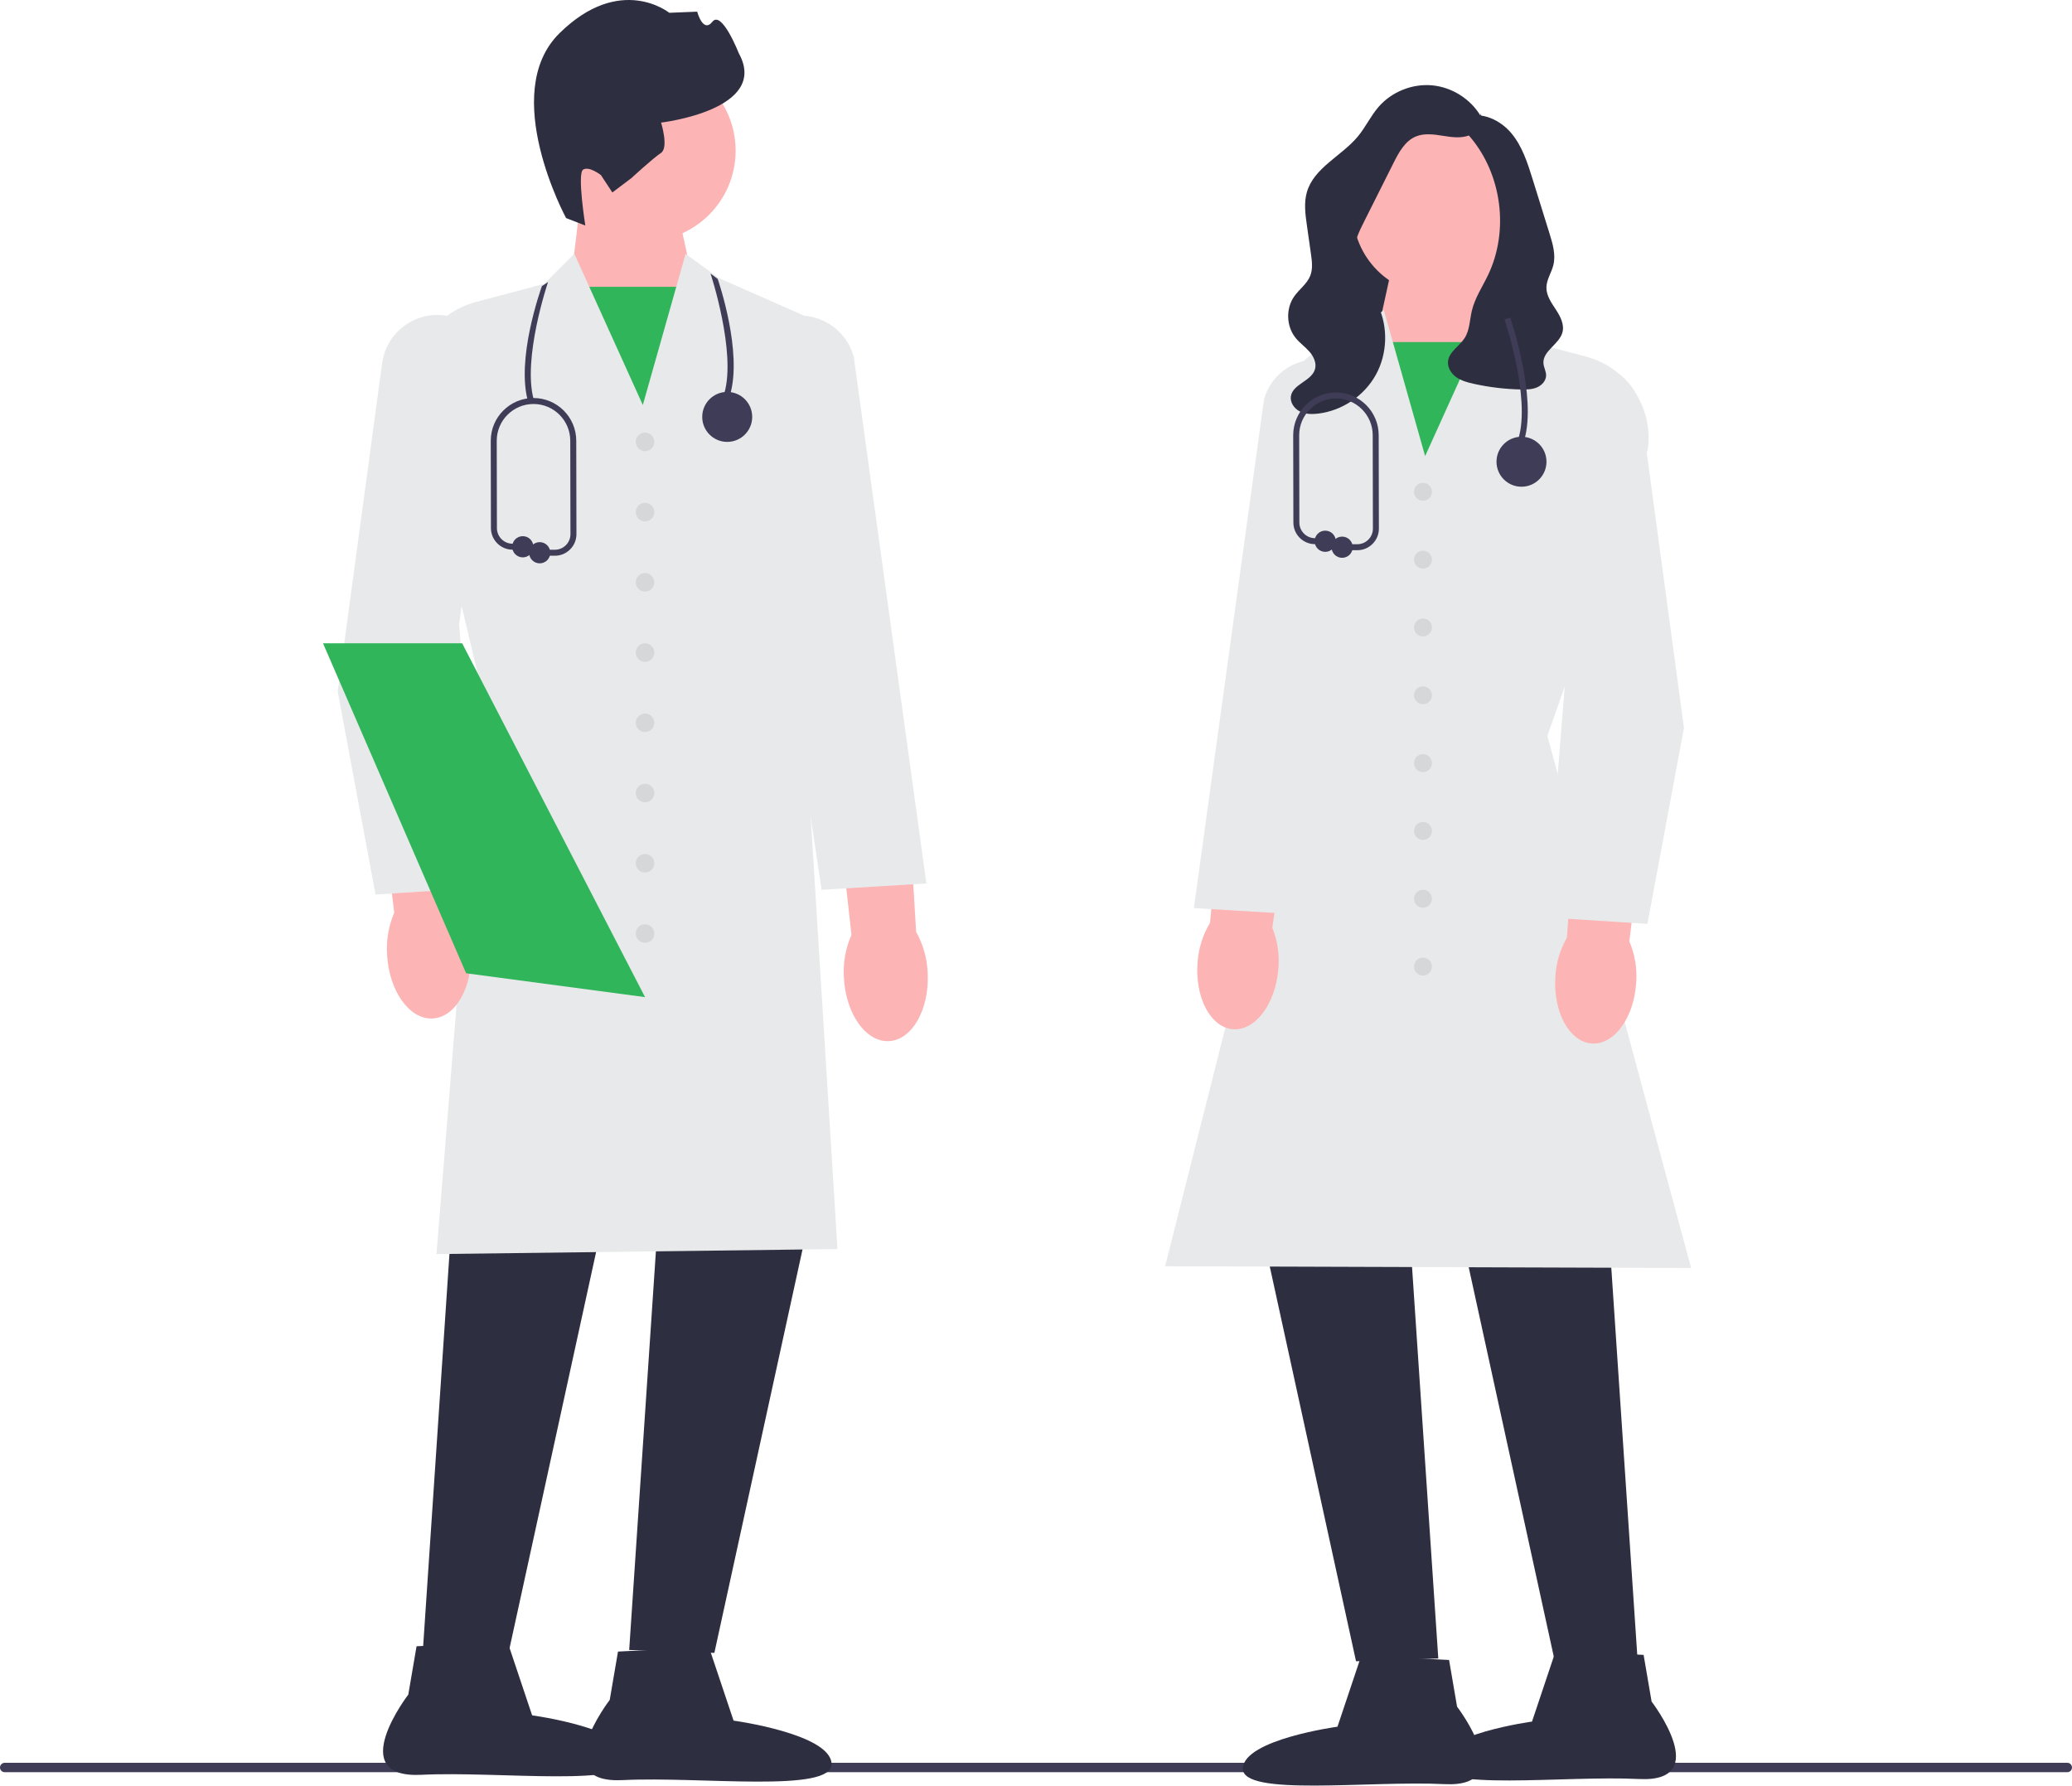
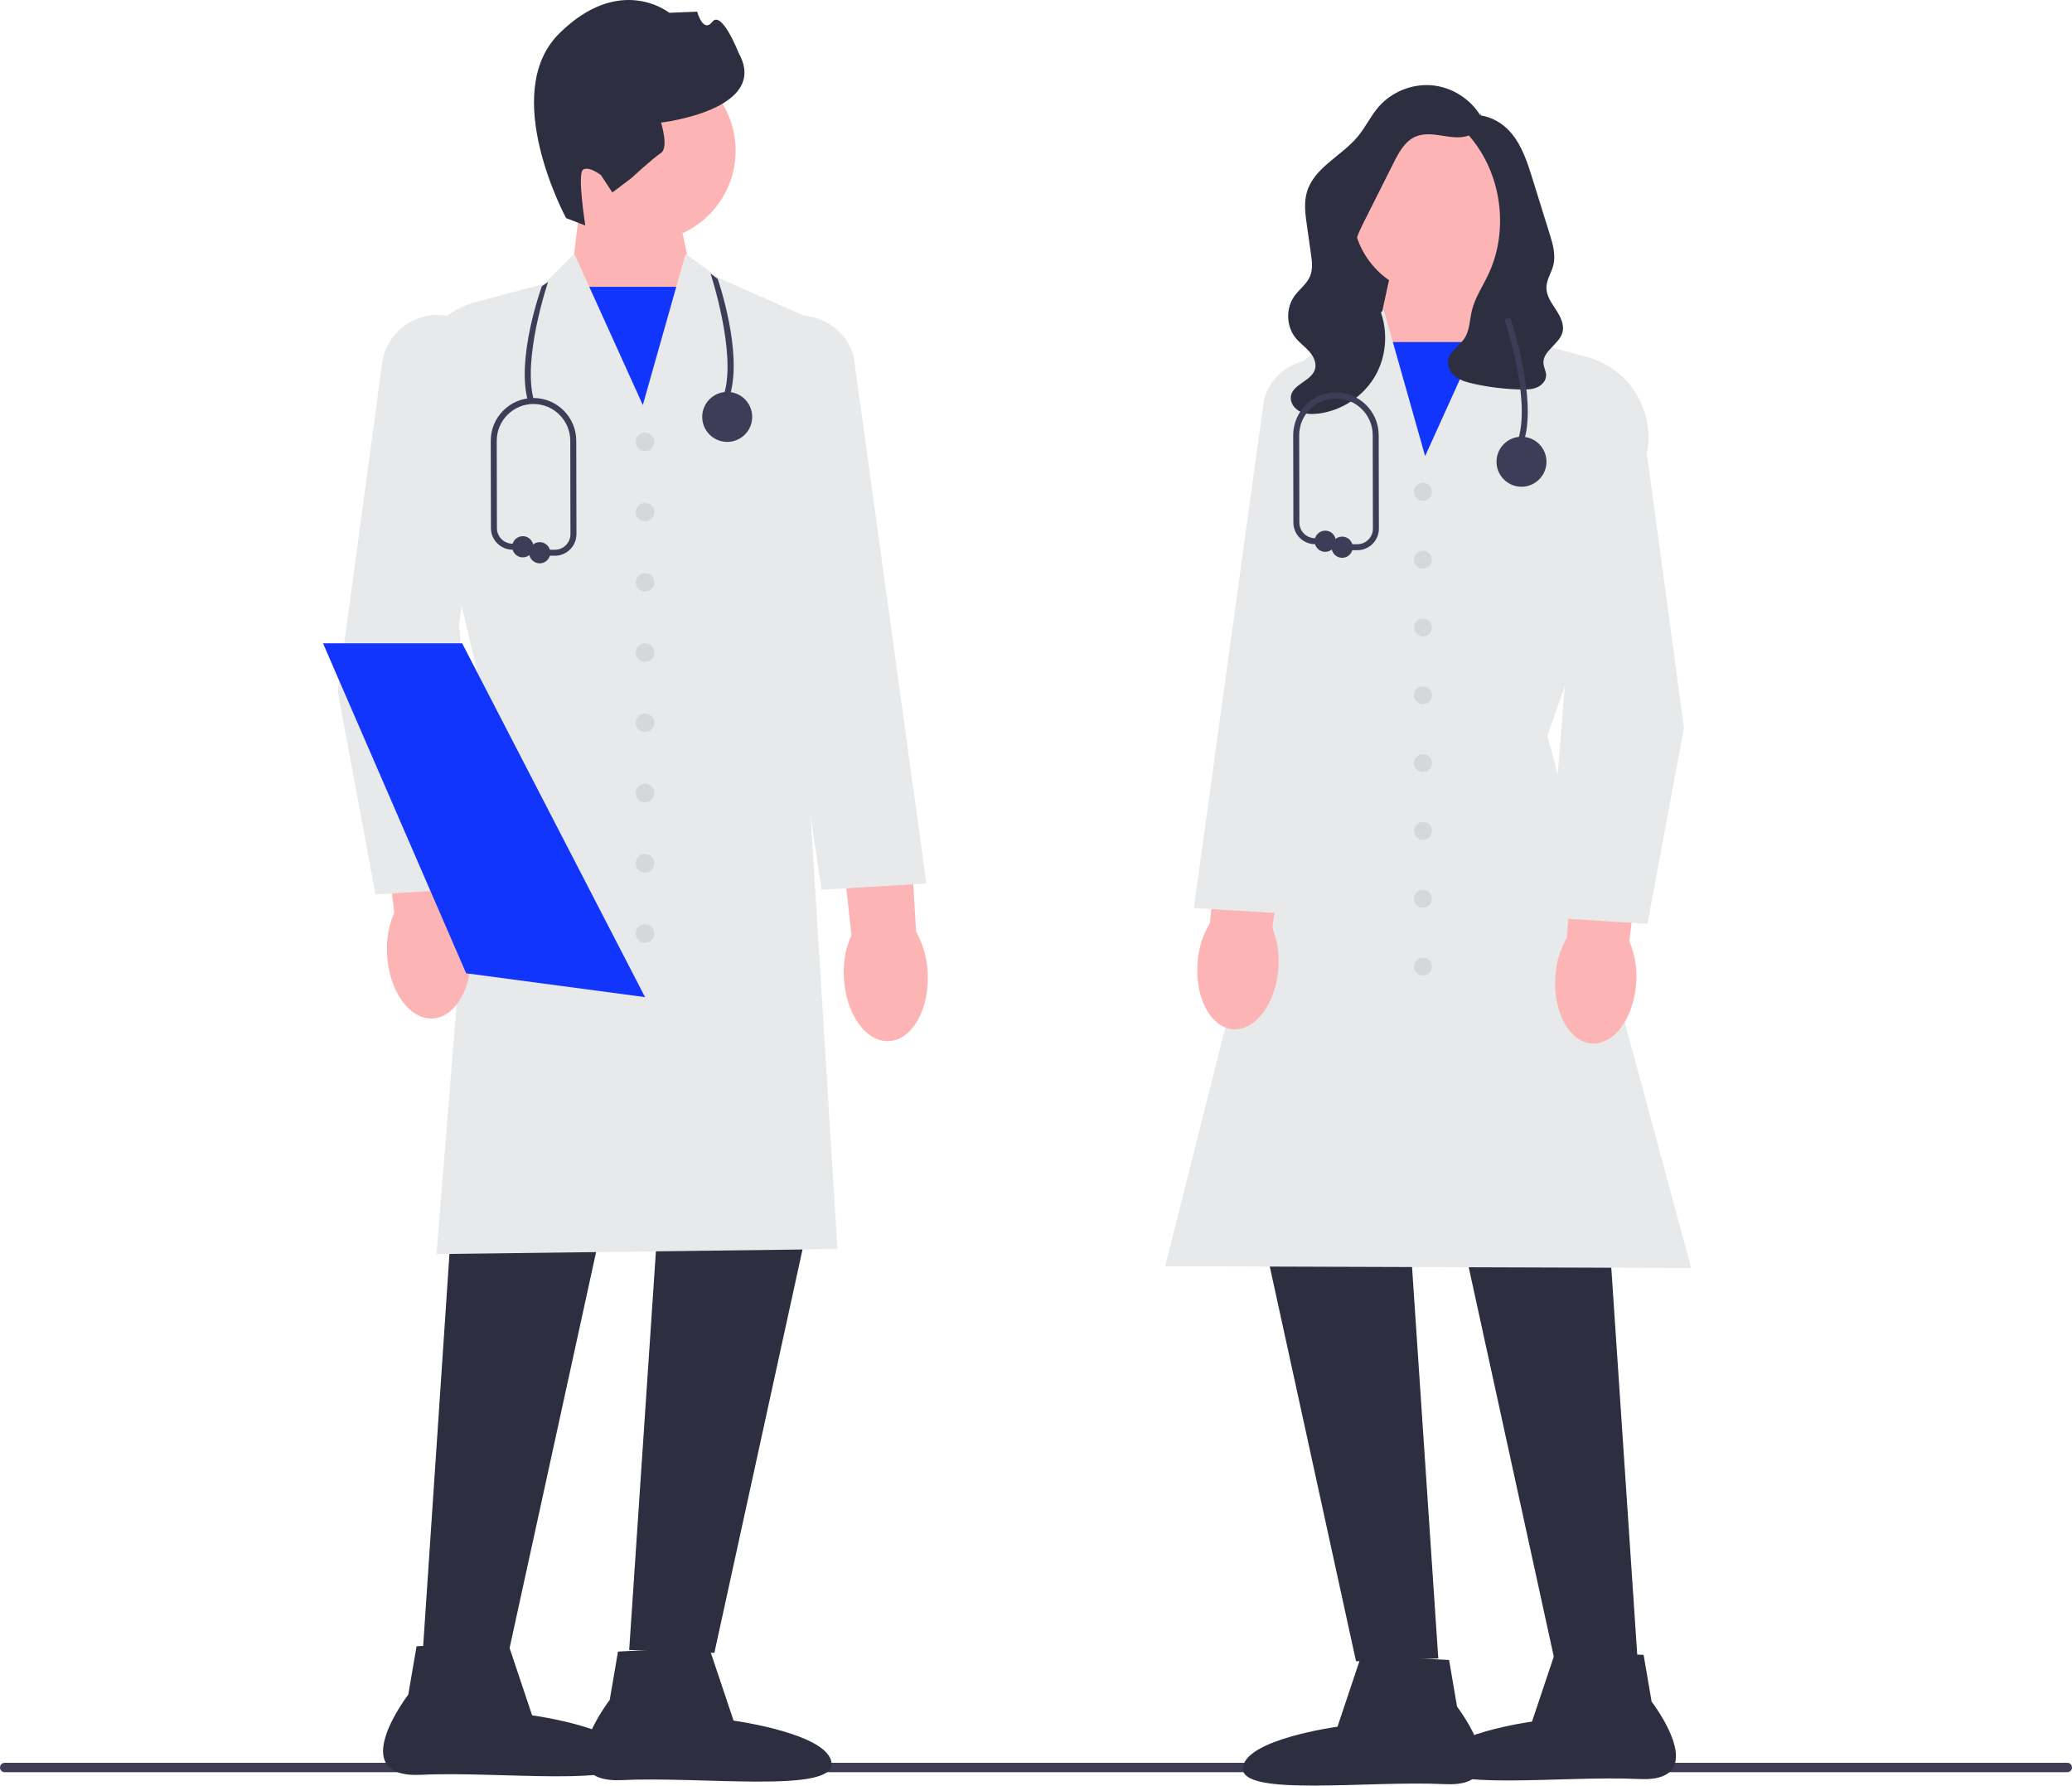
<svg xmlns="http://www.w3.org/2000/svg" width="692.68" height="596.951" viewBox="0 0 692.68 596.951" role="img" artist="Katerina Limpitsouni" source="https://undraw.co/">
  <path d="m0,590.905c0,.871.7,1.571,1.571,1.571h689.538c.871,0,1.571-.7,1.571-1.571,0-.871-.7-1.571-1.571-1.571H1.571c-.871,0-1.571.7-1.571,1.571Z" fill="#3f3c57" />
  <g>
    <polygon points="224.976 63.441 232.475 97.658 216.525 145.285 190.829 94.114 194.394 64.427 224.976 63.441" fill="#fdb4b4" />
-     <rect x="189.5" y="95.886" width="44.368" height="53.608" fill="#30b55b" />
+     <rect x="189.5" y="95.886" width="44.368" height="53.608" fill="#1235fd" />
    <circle cx="215.623" cy="50.376" r="30.3" fill="#fdb4b4" />
    <path d="m189.248,72.908s-22.586-41.712-2.222-61.786c20.364-20.073,36.711-6.846,36.711-6.846l9.335-.377s1.947,7.346,5.086,3.369,8.812,10.506,8.812,10.506c10.529,18.962-25.971,23.21-25.971,23.21,0,0,2.636,8.396-.043,10.154s-9.837,8.373-9.837,8.373l-6.407,4.839-3.807-5.801s-3.977-3.139-5.986-1.821.755,18.67.755,18.67l-6.426-2.49 0-0s0,0,0,0Z" fill="#2e2e41" />
    <polygon points="152.898 379.779 141.314 552.583 169.792 553.548 207.442 381.227 152.898 379.779" fill="#2e2e41" />
    <polygon points="221.923 378.814 210.339 551.617 238.817 552.583 276.467 380.262 221.923 378.814" fill="#2e2e41" />
    <path d="m145.922,419.26l15.161-188.208-23.25-98.004c-2.004-14.568,7.175-28.353,21.342-32.112l22.75-6.036,10.069-10.07,22.903,50.578,14.304-50.54,11.156,8.113,33.086,14.597-.015.342-5.307,118.388,11.847,191.274-.525.007-133.521,1.669v-0Z" fill="#e8e9ea" />
    <path d="m236.989,550.619l8.246,24.617s32.261,4.386,32.763,14.374-43.844,4.206-69.811,5.511-4.352-26.815-4.352-26.815l2.767-16.159,30.387-1.527h0v-0Z" fill="#2e2e41" />
    <path d="m169.646,548.847l8.246,24.617s32.261,4.386,32.763,14.374-43.844,4.206-69.811,5.511-4.352-26.815-4.352-26.815l2.767-16.159,30.387-1.527h-0Z" fill="#2e2e41" />
-     <path id="uuid-2a99fb06-c611-4846-a9cf-67468c4aeefc-1040" d="m129.415,319.305c-.35-4.854.468-9.72,2.386-14.193l-6.154-50.486,24.108-2.226,3.646,51.452c2.423,4.218,3.8,8.956,4.017,13.816.709,12.156-4.985,22.373-12.719,22.824s-14.577-9.034-15.284-21.186h0l-0-0.0 0-0Z" fill="#fdb4b4" />
-     <path id="uuid-a83e19fb-8297-4073-aac4-48fd1880d45d-1041" d="m282.111,326.715c-.297-4.857.574-9.715,2.54-14.166l-5.604-50.55,24.131-1.963,3.085,51.488c2.377,4.245,3.702,8.997,3.866,13.859.576,12.164-5.229,22.317-12.967,22.684s-14.478-9.193-15.052-21.352h0l-0-0v-0Z" fill="#fdb4b4" />
+     <path id="uuid-2a99fb06-c611-4846-a9cf-67468c4aeefc-17" d="m129.415,319.305c-.35-4.854.468-9.72,2.386-14.193l-6.154-50.486,24.108-2.226,3.646,51.452c2.423,4.218,3.8,8.956,4.017,13.816.709,12.156-4.985,22.373-12.719,22.824s-14.577-9.034-15.284-21.186h0l-0-0.0 0-0Z" fill="#fdb4b4" />
+     <path id="uuid-a83e19fb-8297-4073-aac4-48fd1880d45d-18" d="m282.111,326.715c-.297-4.857.574-9.715,2.54-14.166l-5.604-50.55,24.131-1.963,3.085,51.488c2.377,4.245,3.702,8.997,3.866,13.859.576,12.164-5.229,22.317-12.967,22.684s-14.478-9.193-15.052-21.352h0l-0-0v-0Z" fill="#fdb4b4" />
    <path d="m125.547,299.058l-.082-.436-12.564-67.415,14.846-109.777c1.325-9.801,10.076-16.861,19.945-16.072,5.154.413,9.778,2.857,13.021,6.884,3.243,4.027,4.646,9.066,3.951,14.189l-11.174,82.332,7.035,88.062s-34.979,2.233-34.979,2.233Z" fill="#e8e9ea" />
    <path d="m274.665,297.476l-25.261-168.621c-1.313-4.944-.544-10.119,2.175-14.516s7.006-7.395,12.069-8.442c9.687-2.003,19.252,3.918,21.781,13.479l24.268,175.983-35.032,2.118v-0Z" fill="#e8e9ea" />
    <circle cx="215.639" cy="147.722" r="3.101" fill="#d6d7d8" />
    <circle cx="215.639" cy="171.203" r="3.101" fill="#d6d7d8" />
    <circle cx="215.639" cy="194.684" r="3.101" fill="#d6d7d8" />
    <circle cx="215.639" cy="218.165" r="3.101" fill="#d6d7d8" />
    <circle cx="215.639" cy="241.647" r="3.101" fill="#d6d7d8" />
    <circle cx="215.639" cy="265.128" r="3.101" fill="#d6d7d8" />
    <circle cx="215.639" cy="288.609" r="3.101" fill="#d6d7d8" />
    <circle cx="215.639" cy="312.09" r="3.101" fill="#d6d7d8" />
-     <polygon points="215.643 333.356 156.963 325.536 155.833 325.386 125.843 256.236 107.983 215.066 154.503 215.066 215.643 333.356" fill="#30b55b" />
+     <polygon points="215.643 333.356 156.963 325.536 155.833 325.386 125.843 256.236 107.983 215.066 154.503 215.066 215.643 333.356" fill="#1235fd" />
  </g>
  <g>
    <polygon points="450.918 70.964 488.226 50.526 488.226 108.92 445.079 108.92 450.918 70.964" fill="#2e2e41" />
    <polygon points="496.224 83.983 499.667 112.651 474.853 162.066 459.451 116.074 466.692 83.031 496.224 83.983" fill="#fdb4b4" />
-     <rect x="458.105" y="114.362" width="42.846" height="51.769" fill="#30b55b" />
+     <rect x="458.105" y="114.362" width="42.846" height="51.769" fill="#1235fd" />
    <polygon points="536.296 388.514 547.484 555.388 519.982 556.32 483.624 389.913 536.296 388.514" fill="#2e2e41" />
    <polygon points="469.64 387.582 480.827 554.456 453.326 555.388 416.967 388.98 469.64 387.582" fill="#2e2e41" />
    <path d="m565.352,423.907l-.655-.002-175.198-.572.157-.62,45.043-178.461-11.283-90.063c-2.138-17.066,6.998-33.197,22.733-40.139l5.681-2.506,10.792-7.848,13.806,48.784,22.108-48.822,9.739,9.738,21.964,5.828c13.69,3.632,22.56,16.952,20.631,30.983l-.023.098-33.542,95.709,48.048,177.894Z" fill="#e8e9ea" />
    <path d="m455.091,553.492l29.344,1.475,2.672,15.605s20.874,27.156-4.202,25.895-67.901,4.323-67.416-5.322,31.639-13.88,31.639-13.88l7.963-23.772h0l0-0Z" fill="#2e2e41" />
    <path d="m520.123,551.781l29.344,1.475,2.672,15.605s20.874,27.156-4.202,25.895-67.901,4.323-67.416-5.322,31.639-13.88,31.639-13.88l7.963-23.772h0v-0Z" fill="#2e2e41" />
-     <path id="uuid-3bc2e7c3-8a4e-432b-b93d-ff096d796d3b-1042" d="m546.995,328.404h0c-.683,11.735-7.292,20.895-14.76,20.459-7.468-.436-12.967-10.301-12.282-22.041.209-4.693,1.539-9.268,3.879-13.342l3.521-49.686,23.281,2.149-5.943,48.754c1.852,4.319,2.642,9.019,2.304,13.706v0Z" fill="#fdb4b4" />
-     <path id="uuid-a34cbb18-fa14-4c0b-8260-87fab6b8d9f9-1043" d="m427.356,323.941h0c-.933,11.718-7.735,20.735-15.192,20.141s-12.745-10.575-11.81-22.297c.309-4.688,1.736-9.233,4.162-13.256l4.578-49.6,23.23,2.645-6.98,48.616c1.759,4.358,2.449,9.073,2.012,13.752l-0.0 0h0Z" fill="#fdb4b4" />
+     <path id="uuid-3bc2e7c3-8a4e-432b-b93d-ff096d796d3b-19" d="m546.995,328.404h0c-.683,11.735-7.292,20.895-14.76,20.459-7.468-.436-12.967-10.301-12.282-22.041.209-4.693,1.539-9.268,3.879-13.342l3.521-49.686,23.281,2.149-5.943,48.754c1.852,4.319,2.642,9.019,2.304,13.706v0Z" fill="#fdb4b4" />
+     <path id="uuid-a34cbb18-fa14-4c0b-8260-87fab6b8d9f9-20" d="m427.356,323.941h0c-.933,11.718-7.735,20.735-15.192,20.141s-12.745-10.575-11.81-22.297c.309-4.688,1.736-9.233,4.162-13.256l4.578-49.6,23.23,2.645-6.98,48.616c1.759,4.358,2.449,9.073,2.012,13.752l-0.0 0h0Z" fill="#fdb4b4" />
    <path d="m550.744,308.87l-33.812-2.158.041-.507,6.754-84.549-10.789-79.504c-.673-4.952.684-9.823,3.818-13.715,3.135-3.893,7.604-6.255,12.587-6.654h0c9.539-.752,17.997,6.062,19.278,15.535l14.337,106.013-.015.079-12.2,65.46Z" fill="#e8e9ea" />
    <path d="m432.985,305.631l-33.865-2.047.074-.535,23.353-169.37c2.456-9.302,11.706-15.024,21.065-13.088,4.895,1.012,9.037,3.91,11.666,8.161s3.372,9.251,2.092,14.083l-24.385,162.797Z" fill="#e8e9ea" />
    <circle cx="475.708" cy="164.419" r="2.995" fill="#d6d7d8" />
    <circle cx="475.708" cy="187.095" r="2.995" fill="#d6d7d8" />
    <circle cx="475.708" cy="209.77" r="2.995" fill="#d6d7d8" />
    <circle cx="475.708" cy="232.446" r="2.995" fill="#d6d7d8" />
    <circle cx="475.708" cy="255.121" r="2.995" fill="#d6d7d8" />
    <circle cx="475.708" cy="277.797" r="2.995" fill="#d6d7d8" />
    <circle cx="475.708" cy="300.472" r="2.995" fill="#d6d7d8" />
    <circle cx="475.708" cy="323.148" r="2.995" fill="#d6d7d8" />
    <circle cx="480.255" cy="70.601" r="28.013" fill="#fdb4b4" />
    <path d="m494.935,37.9c1.342,2.73-.786,6.14-3.604,7.288s-6.0.683-9.004.205-6.192-.931-9.001.237c-3.635,1.511-5.683,5.303-7.449,8.821-3.296,6.568-6.592,13.136-9.887,19.704-1.61,3.209-3.257,6.562-3.288,10.152-.057,6.59,5.171,11.857,7.984,17.817,3.425,7.257,3.142,16.149-.736,23.174-3.878,7.025-11.253,12.002-19.219,12.97-2.096.255-4.314.227-6.198-.725s-3.322-3.031-2.973-5.114c.682-4.072,6.905-5.024,8.048-8.992.597-2.071-.46-4.283-1.884-5.901s-3.226-2.88-4.584-4.553c-3.133-3.859-3.342-9.816-.487-13.884,1.678-2.391,4.273-4.168,5.358-6.88.924-2.312.589-4.911.239-7.376-.45-3.168-.9-6.335-1.349-9.503-.525-3.696-1.042-7.524-.004-11.11,2.377-8.217,11.655-12.076,17.096-18.677,2.528-3.067,4.229-6.756,6.823-9.768,4.353-5.054,11.206-7.843,17.851-7.263,6.645.58,12.912,4.512,16.324,10.244" fill="#2e2e41" />
    <path d="m490.513,38.418c-1.369.489-1.876,2.272-1.482,3.671.394,1.399,1.425,2.511,2.37,3.616,10.679,12.498,13.161,31.401,6.07,46.232-1.886,3.945-4.398,7.657-5.416,11.91-.74,3.094-.7,6.488-2.417,9.167-1.748,2.727-5.211,4.555-5.553,7.776-.22,2.067,1.04,4.075,2.729,5.287s3.752,1.766,5.781,2.218c5.273,1.175,10.665,1.817,16.067,1.912,1.761.031,3.578-.007,5.194-.709s2.995-2.224,3.013-3.985c.014-1.384-.784-2.661-.886-4.042-.305-4.137,5.261-6.338,6.346-10.341.713-2.632-.692-5.341-2.188-7.621-1.497-2.28-3.204-4.674-3.167-7.401.035-2.61,1.674-4.909,2.31-7.441.881-3.502-.201-7.165-1.274-10.613-.912-2.931-1.825-5.863-2.737-8.794-.97-3.116-1.94-6.232-2.909-9.349-1.693-5.44-3.47-11.038-7.134-15.402-3.664-4.363-9.735-7.223-15.147-5.442" fill="#2e2e41" />
  </g>
  <g>
    <path d="m509.601,146.967l-1.92-.56c4-13.715-4.625-39.31-4.712-39.567l1.893-.646c.366,1.074,8.915,26.456,4.739,40.772Z" fill="#3f3c57" />
    <circle cx="508.641" cy="154.367" r="8.354" fill="#3f3c57" />
    <path d="m453.75,183.943h-5.066c-.553,0-1-.448-1-1s.447-1,1-1h5.066c1.396,0,2.708-.544,3.694-1.532.985-.988,1.527-2.301,1.524-3.696l-.062-31.207c0-6.779-5.514-12.293-12.291-12.293s-12.292,5.514-12.292,12.291l.062,29.209c.006,2.85,2.329,5.186,5.179,5.208l3.478.026c.552.004.996.455.992,1.008-.004.549-.451.992-1,.992h-.008l-3.478-.026c-3.941-.03-7.155-3.262-7.163-7.204l-.062-29.211c0-7.882,6.411-14.293,14.292-14.293,7.88,0,14.291,6.411,14.291,14.291l.062,31.205c.004,1.931-.745,3.747-2.109,5.113-1.363,1.367-3.179,2.12-5.109,2.12Z" fill="#3f3c57" />
    <circle cx="443.034" cy="180.949" r="3.544" fill="#3f3c57" />
    <circle cx="448.683" cy="182.943" r="3.544" fill="#3f3c57" />
  </g>
  <path d="m244.071,131.978l-1.92-.56c4-13.715-4.528-39.706-4.615-39.963l2.4,1.809c.366,1.074,8.311,24.398,4.135,38.714Z" fill="#3f3c57" />
  <path d="m176.581,134.414l1.92-.56c-4-13.715,4.625-39.31,4.712-39.567l-2.054,1.376c-.366,1.074-8.754,24.435-4.578,38.751Z" fill="#3f3c57" />
  <circle cx="243.111" cy="139.377" r="8.354" fill="#3f3c57" />
  <path d="m185.488,185.789h-5.066c-.553,0-1-.448-1-1s.447-1,1-1h5.066c1.396,0,2.708-.544,3.694-1.532.985-.988,1.527-2.301,1.524-3.696l-.062-31.207c0-6.779-5.514-12.293-12.291-12.293s-12.292,5.514-12.292,12.291l.062,29.209c.006,2.85,2.329,5.186,5.179,5.208l3.478.026c.552.004.996.455.992,1.008-.004.549-.451.992-1,.992h-.008l-3.478-.026c-3.941-.03-7.155-3.262-7.163-7.204l-.062-29.211c0-7.882,6.411-14.293,14.292-14.293,7.88,0,14.291,6.411,14.291,14.291l.062,31.205c.004,1.931-.745,3.747-2.109,5.113-1.363,1.367-3.179,2.12-5.109,2.12Z" fill="#3f3c57" />
  <circle cx="174.772" cy="182.795" r="3.544" fill="#3f3c57" />
  <circle cx="180.421" cy="184.789" r="3.544" fill="#3f3c57" />
</svg>
